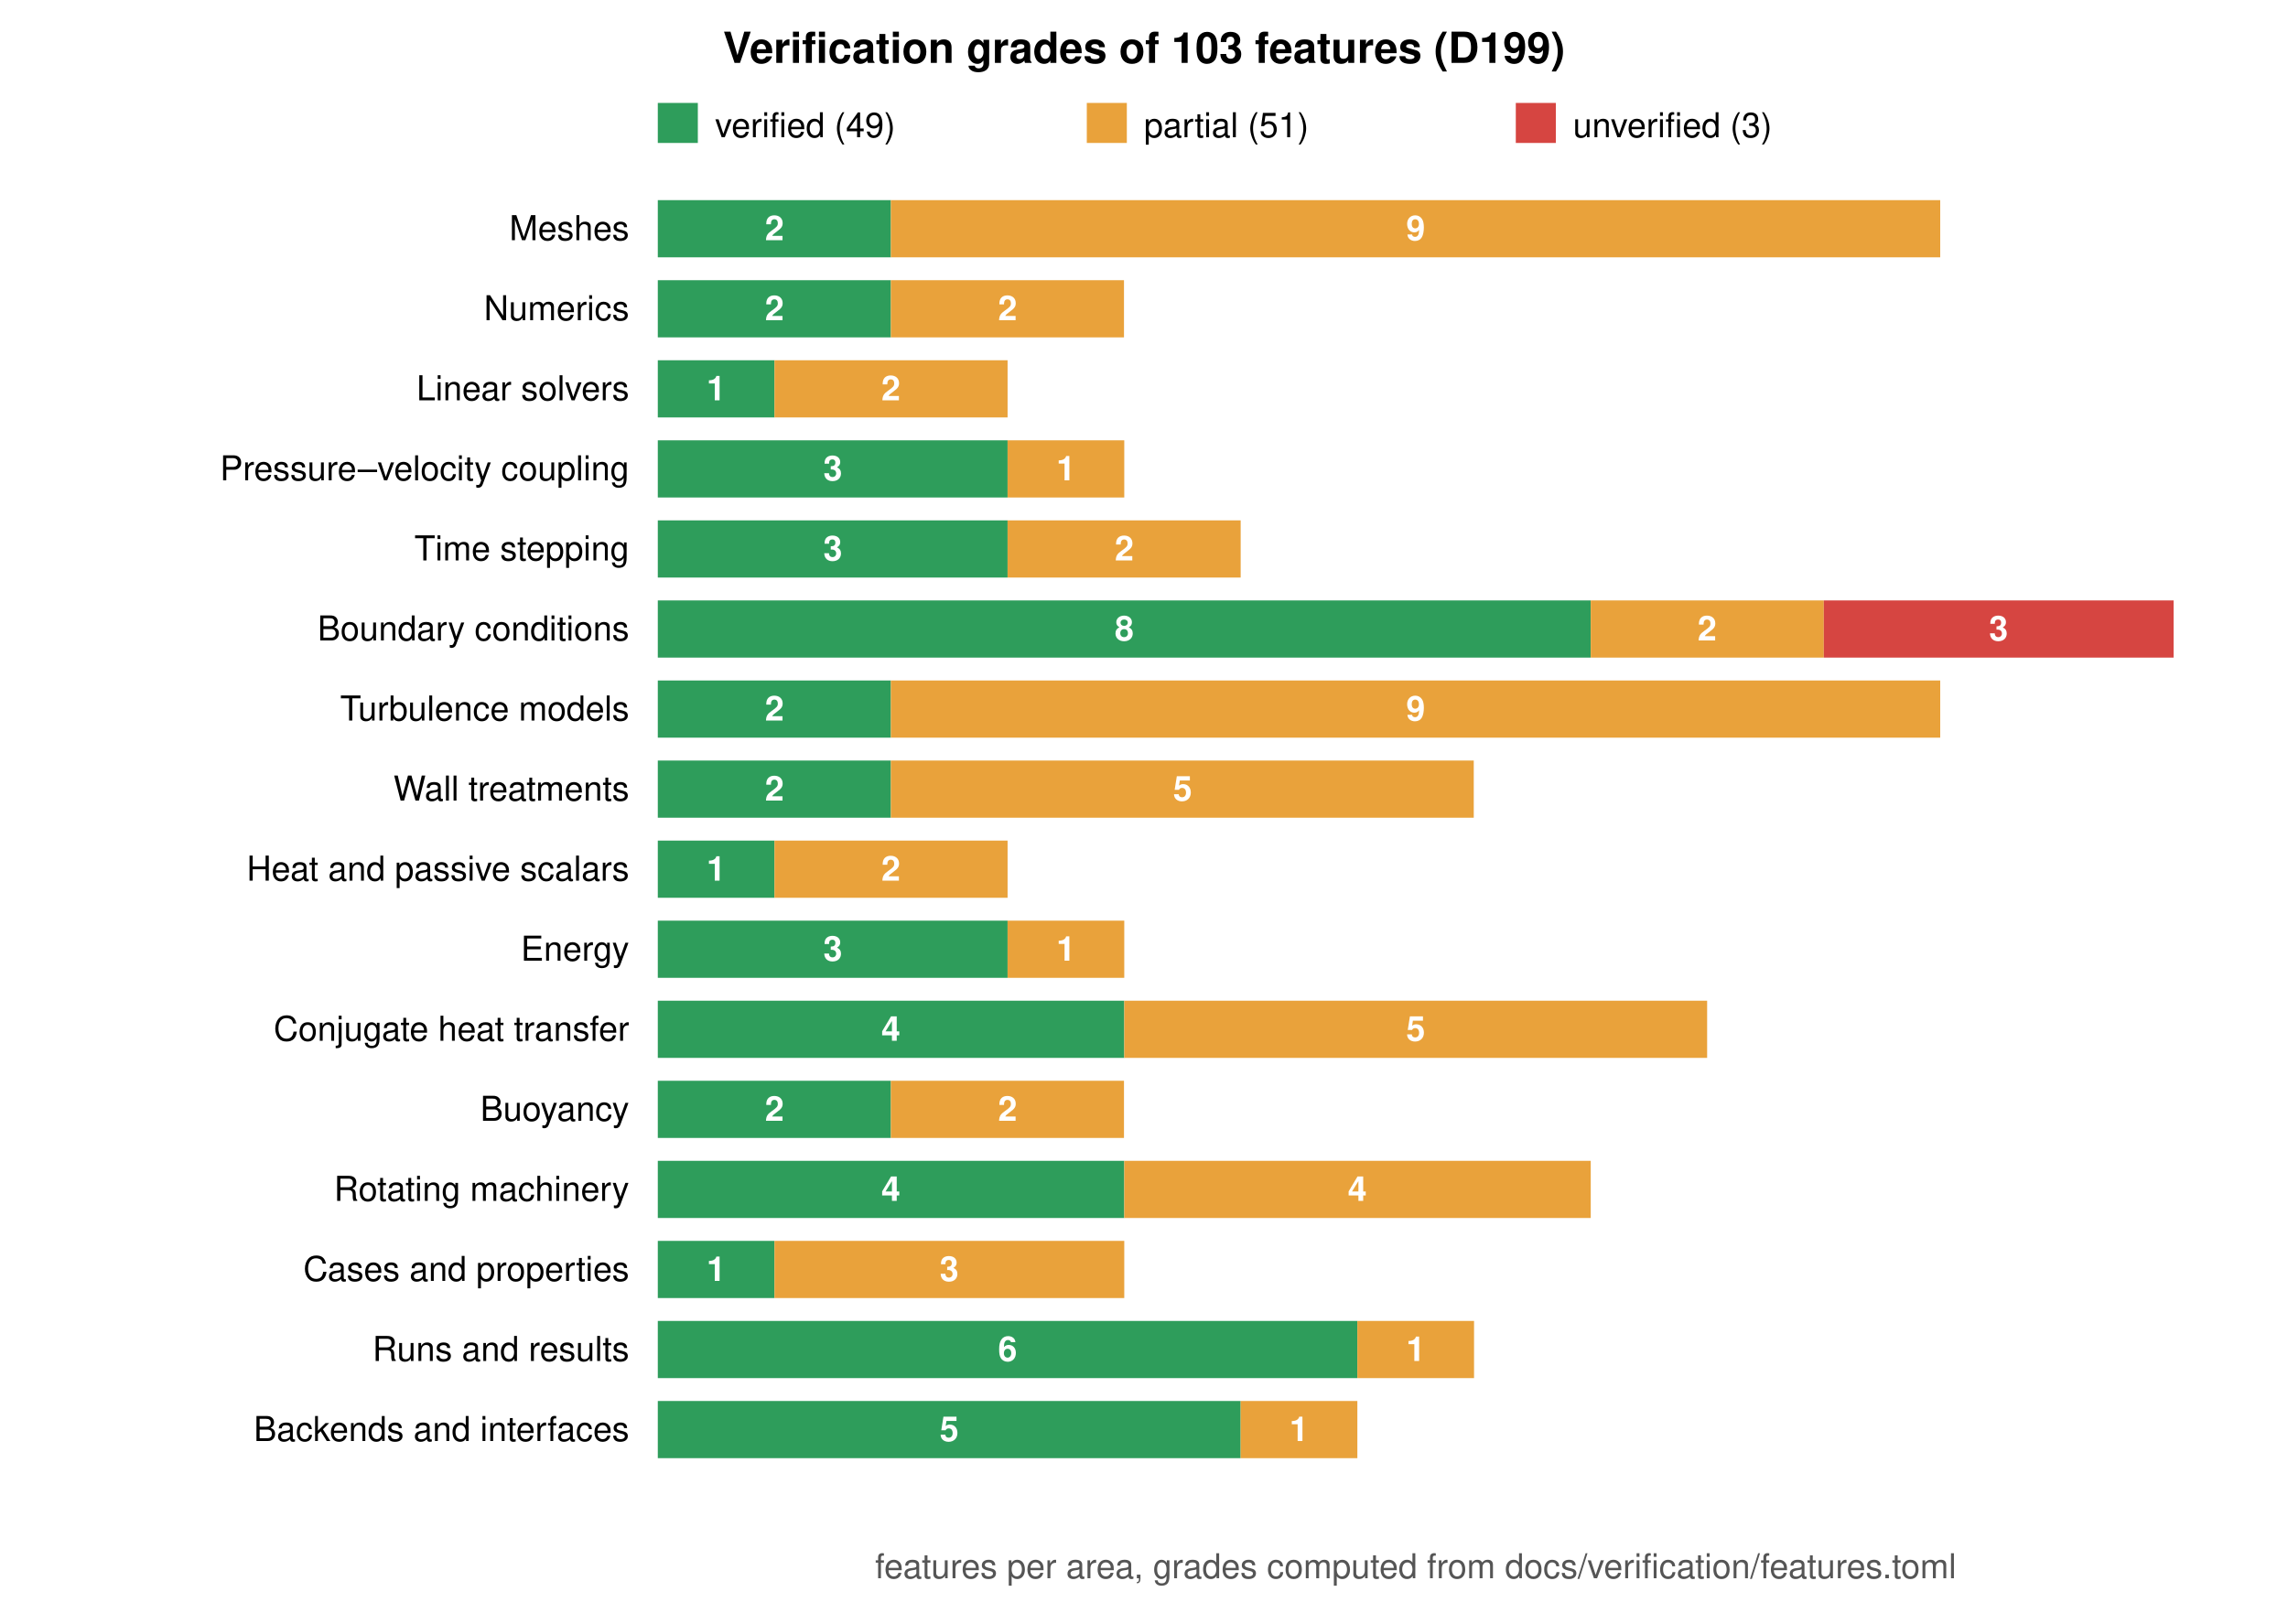
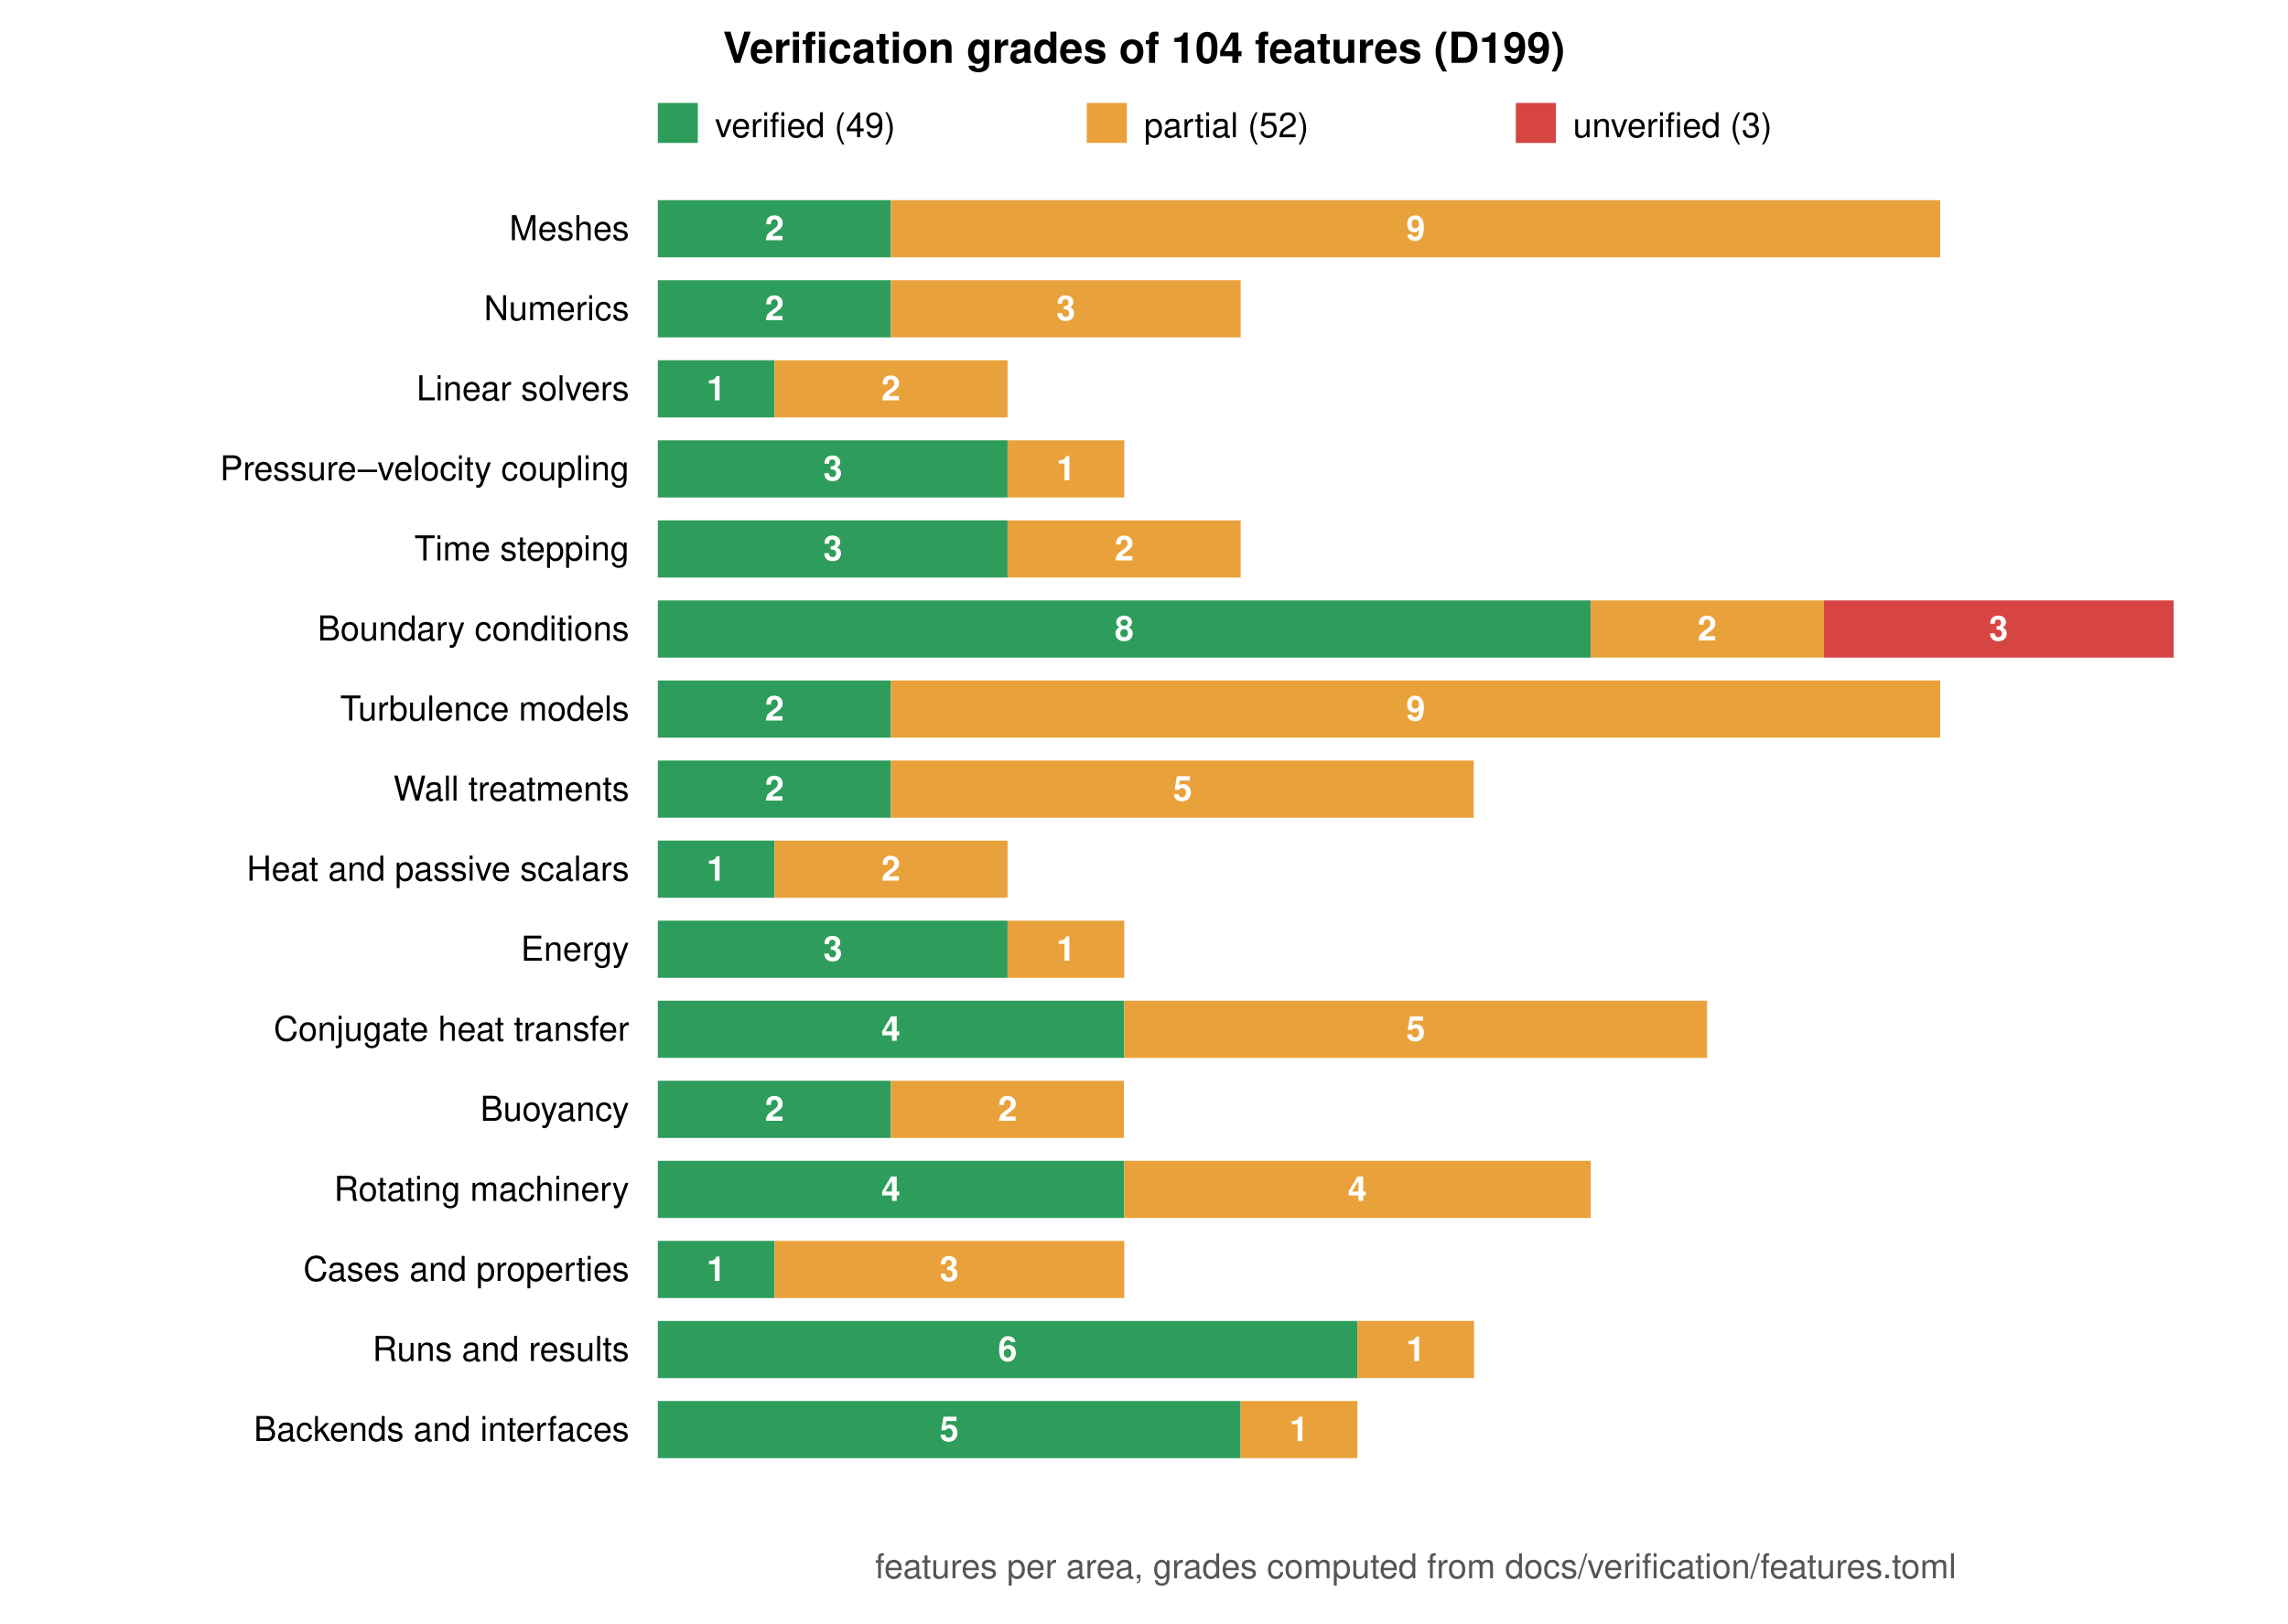
<svg xmlns="http://www.w3.org/2000/svg" viewBox="0 0 800 568" width="800" height="568" font-family="Helvetica, Arial, sans-serif" font-size="12">
  <rect width="800" height="568" fill="white" />
-   <text x="400.0" y="22" text-anchor="middle" font-size="15" font-weight="bold">Verification grades of 103 features (D199)</text>
+   <text x="400.0" y="22" text-anchor="middle" font-size="15" font-weight="bold">Verification grades of 104 features (D199)</text>
  <rect x="230" y="36" width="14" height="14" fill="#2e9d5b" />
  <text x="250" y="48">verified (49)</text>
  <rect x="380" y="36" width="14" height="14" fill="#e9a23b" />
-   <text x="400" y="48">partial (51)</text>
+   <text x="400" y="48">partial (52)</text>
  <rect x="530" y="36" width="14" height="14" fill="#d64541" />
  <text x="550" y="48">unverified (3)</text>
  <text x="220" y="84.0" text-anchor="end">Meshes</text>
  <rect x="230.0" y="70" width="81.5" height="20" fill="#2e9d5b" />
  <text x="270.8" y="84.0" text-anchor="middle" fill="white" font-weight="bold">2</text>
  <rect x="311.5" y="70" width="366.9" height="20" fill="#e9a23b" />
  <text x="495.0" y="84.0" text-anchor="middle" fill="white" font-weight="bold">9</text>
  <text x="220" y="112.0" text-anchor="end">Numerics</text>
  <rect x="230.0" y="98" width="81.5" height="20" fill="#2e9d5b" />
  <text x="270.8" y="112.0" text-anchor="middle" fill="white" font-weight="bold">2</text>
-   <rect x="311.5" y="98" width="81.5" height="20" fill="#e9a23b" />
-   <text x="352.3" y="112.0" text-anchor="middle" fill="white" font-weight="bold">2</text>
+   <rect x="311.5" y="98" width="122.3" height="20" fill="#e9a23b" />
+   <text x="372.7" y="112.0" text-anchor="middle" fill="white" font-weight="bold">3</text>
  <text x="220" y="140.0" text-anchor="end">Linear solvers</text>
  <rect x="230.0" y="126" width="40.8" height="20" fill="#2e9d5b" />
  <text x="250.4" y="140.0" text-anchor="middle" fill="white" font-weight="bold">1</text>
  <rect x="270.8" y="126" width="81.5" height="20" fill="#e9a23b" />
  <text x="311.5" y="140.0" text-anchor="middle" fill="white" font-weight="bold">2</text>
  <text x="220" y="168.0" text-anchor="end">Pressure–velocity coupling</text>
  <rect x="230.0" y="154" width="122.3" height="20" fill="#2e9d5b" />
  <text x="291.2" y="168.0" text-anchor="middle" fill="white" font-weight="bold">3</text>
  <rect x="352.3" y="154" width="40.8" height="20" fill="#e9a23b" />
  <text x="372.7" y="168.0" text-anchor="middle" fill="white" font-weight="bold">1</text>
  <text x="220" y="196.0" text-anchor="end">Time stepping</text>
  <rect x="230.0" y="182" width="122.3" height="20" fill="#2e9d5b" />
  <text x="291.2" y="196.0" text-anchor="middle" fill="white" font-weight="bold">3</text>
  <rect x="352.3" y="182" width="81.5" height="20" fill="#e9a23b" />
  <text x="393.1" y="196.0" text-anchor="middle" fill="white" font-weight="bold">2</text>
  <text x="220" y="224.0" text-anchor="end">Boundary conditions</text>
  <rect x="230.0" y="210" width="326.2" height="20" fill="#2e9d5b" />
  <text x="393.1" y="224.0" text-anchor="middle" fill="white" font-weight="bold">8</text>
  <rect x="556.2" y="210" width="81.5" height="20" fill="#e9a23b" />
  <text x="596.9" y="224.0" text-anchor="middle" fill="white" font-weight="bold">2</text>
  <rect x="637.7" y="210" width="122.3" height="20" fill="#d64541" />
  <text x="698.8" y="224.0" text-anchor="middle" fill="white" font-weight="bold">3</text>
  <text x="220" y="252.0" text-anchor="end">Turbulence models</text>
  <rect x="230.0" y="238" width="81.5" height="20" fill="#2e9d5b" />
  <text x="270.8" y="252.0" text-anchor="middle" fill="white" font-weight="bold">2</text>
  <rect x="311.5" y="238" width="366.9" height="20" fill="#e9a23b" />
  <text x="495.0" y="252.0" text-anchor="middle" fill="white" font-weight="bold">9</text>
  <text x="220" y="280.0" text-anchor="end">Wall treatments</text>
  <rect x="230.0" y="266" width="81.5" height="20" fill="#2e9d5b" />
  <text x="270.8" y="280.0" text-anchor="middle" fill="white" font-weight="bold">2</text>
  <rect x="311.5" y="266" width="203.8" height="20" fill="#e9a23b" />
  <text x="413.5" y="280.0" text-anchor="middle" fill="white" font-weight="bold">5</text>
  <text x="220" y="308.0" text-anchor="end">Heat and passive scalars</text>
  <rect x="230.0" y="294" width="40.8" height="20" fill="#2e9d5b" />
  <text x="250.4" y="308.0" text-anchor="middle" fill="white" font-weight="bold">1</text>
  <rect x="270.8" y="294" width="81.5" height="20" fill="#e9a23b" />
  <text x="311.5" y="308.0" text-anchor="middle" fill="white" font-weight="bold">2</text>
  <text x="220" y="336.0" text-anchor="end">Energy</text>
  <rect x="230.0" y="322" width="122.3" height="20" fill="#2e9d5b" />
  <text x="291.2" y="336.0" text-anchor="middle" fill="white" font-weight="bold">3</text>
  <rect x="352.3" y="322" width="40.8" height="20" fill="#e9a23b" />
  <text x="372.7" y="336.0" text-anchor="middle" fill="white" font-weight="bold">1</text>
  <text x="220" y="364.0" text-anchor="end">Conjugate heat transfer</text>
  <rect x="230.0" y="350" width="163.1" height="20" fill="#2e9d5b" />
  <text x="311.5" y="364.0" text-anchor="middle" fill="white" font-weight="bold">4</text>
  <rect x="393.1" y="350" width="203.8" height="20" fill="#e9a23b" />
  <text x="495.0" y="364.0" text-anchor="middle" fill="white" font-weight="bold">5</text>
  <text x="220" y="392.0" text-anchor="end">Buoyancy</text>
  <rect x="230.0" y="378" width="81.5" height="20" fill="#2e9d5b" />
  <text x="270.8" y="392.0" text-anchor="middle" fill="white" font-weight="bold">2</text>
  <rect x="311.5" y="378" width="81.5" height="20" fill="#e9a23b" />
  <text x="352.3" y="392.0" text-anchor="middle" fill="white" font-weight="bold">2</text>
  <text x="220" y="420.0" text-anchor="end">Rotating machinery</text>
  <rect x="230.0" y="406" width="163.1" height="20" fill="#2e9d5b" />
  <text x="311.5" y="420.0" text-anchor="middle" fill="white" font-weight="bold">4</text>
  <rect x="393.1" y="406" width="163.1" height="20" fill="#e9a23b" />
  <text x="474.6" y="420.0" text-anchor="middle" fill="white" font-weight="bold">4</text>
  <text x="220" y="448.0" text-anchor="end">Cases and properties</text>
  <rect x="230.0" y="434" width="40.8" height="20" fill="#2e9d5b" />
  <text x="250.4" y="448.0" text-anchor="middle" fill="white" font-weight="bold">1</text>
  <rect x="270.8" y="434" width="122.3" height="20" fill="#e9a23b" />
  <text x="331.9" y="448.0" text-anchor="middle" fill="white" font-weight="bold">3</text>
  <text x="220" y="476.0" text-anchor="end">Runs and results</text>
  <rect x="230.0" y="462" width="244.6" height="20" fill="#2e9d5b" />
  <text x="352.3" y="476.0" text-anchor="middle" fill="white" font-weight="bold">6</text>
  <rect x="474.6" y="462" width="40.8" height="20" fill="#e9a23b" />
  <text x="495.0" y="476.0" text-anchor="middle" fill="white" font-weight="bold">1</text>
  <text x="220" y="504.0" text-anchor="end">Backends and interfaces</text>
  <rect x="230.0" y="490" width="203.8" height="20" fill="#2e9d5b" />
  <text x="331.9" y="504.0" text-anchor="middle" fill="white" font-weight="bold">5</text>
  <rect x="433.8" y="490" width="40.8" height="20" fill="#e9a23b" />
  <text x="454.2" y="504.0" text-anchor="middle" fill="white" font-weight="bold">1</text>
  <text x="495.0" y="552" text-anchor="middle" fill="#555">features per area, grades computed from docs/verification/features.toml</text>
</svg>
